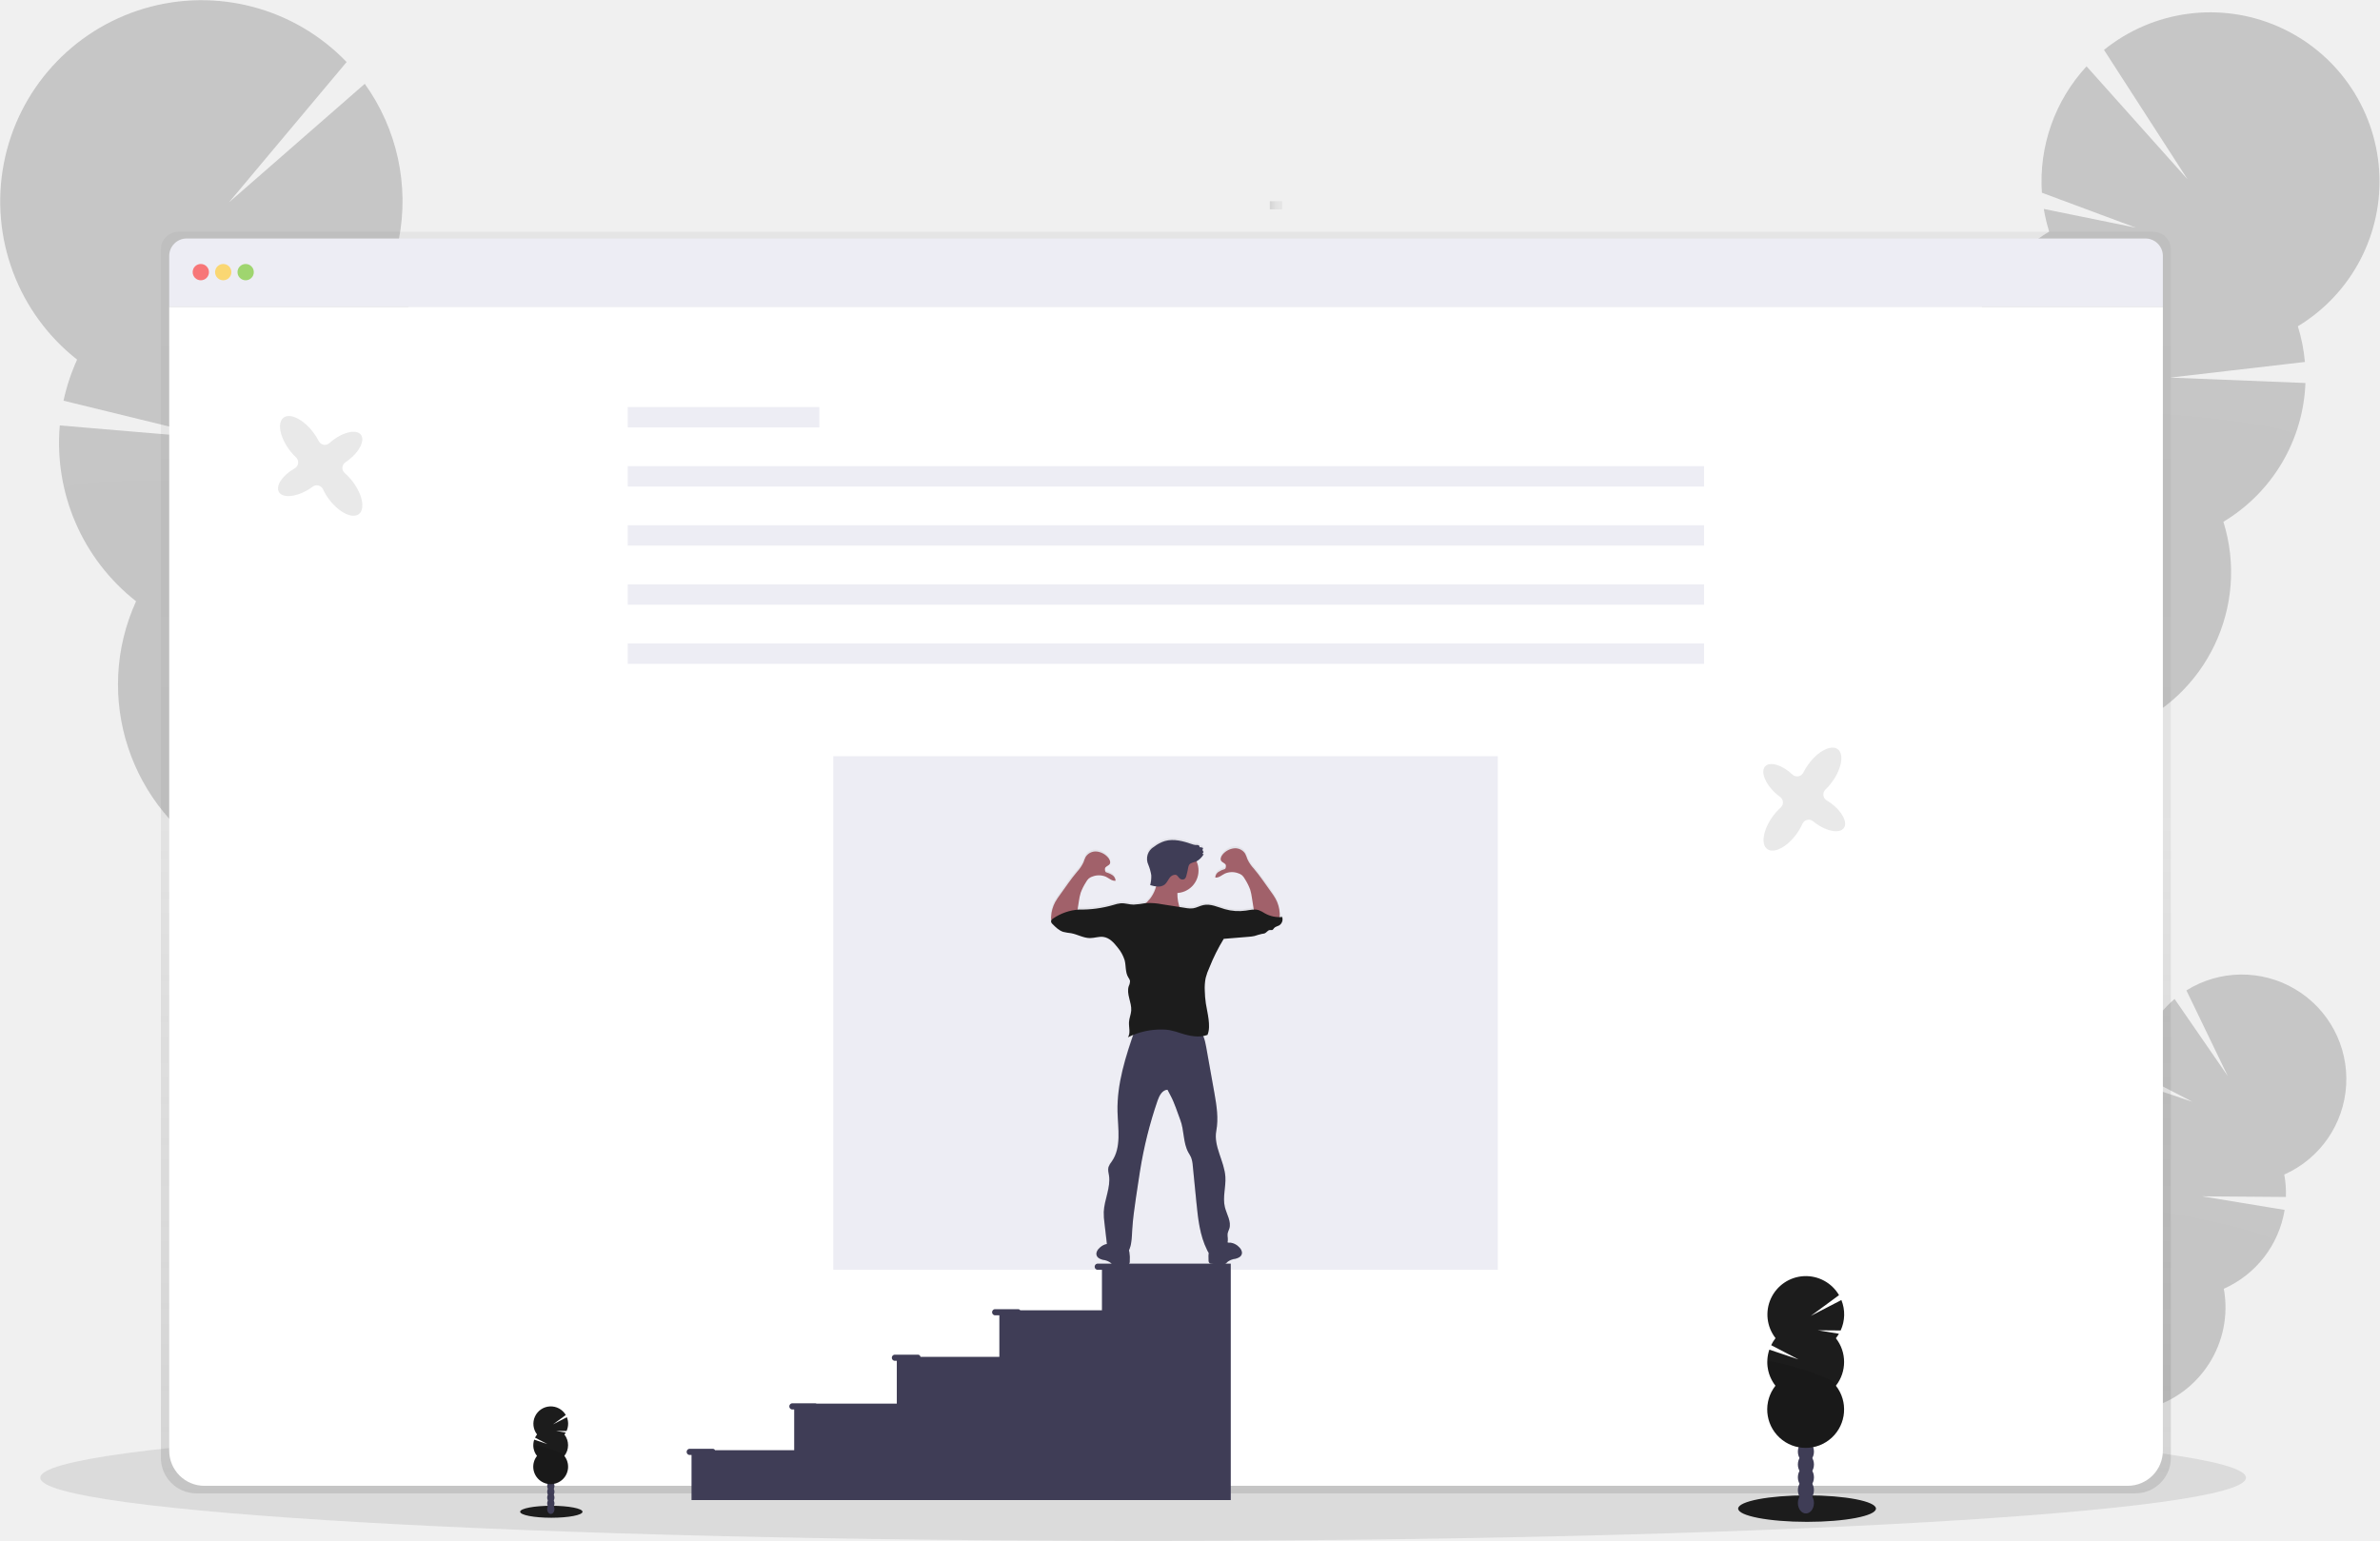
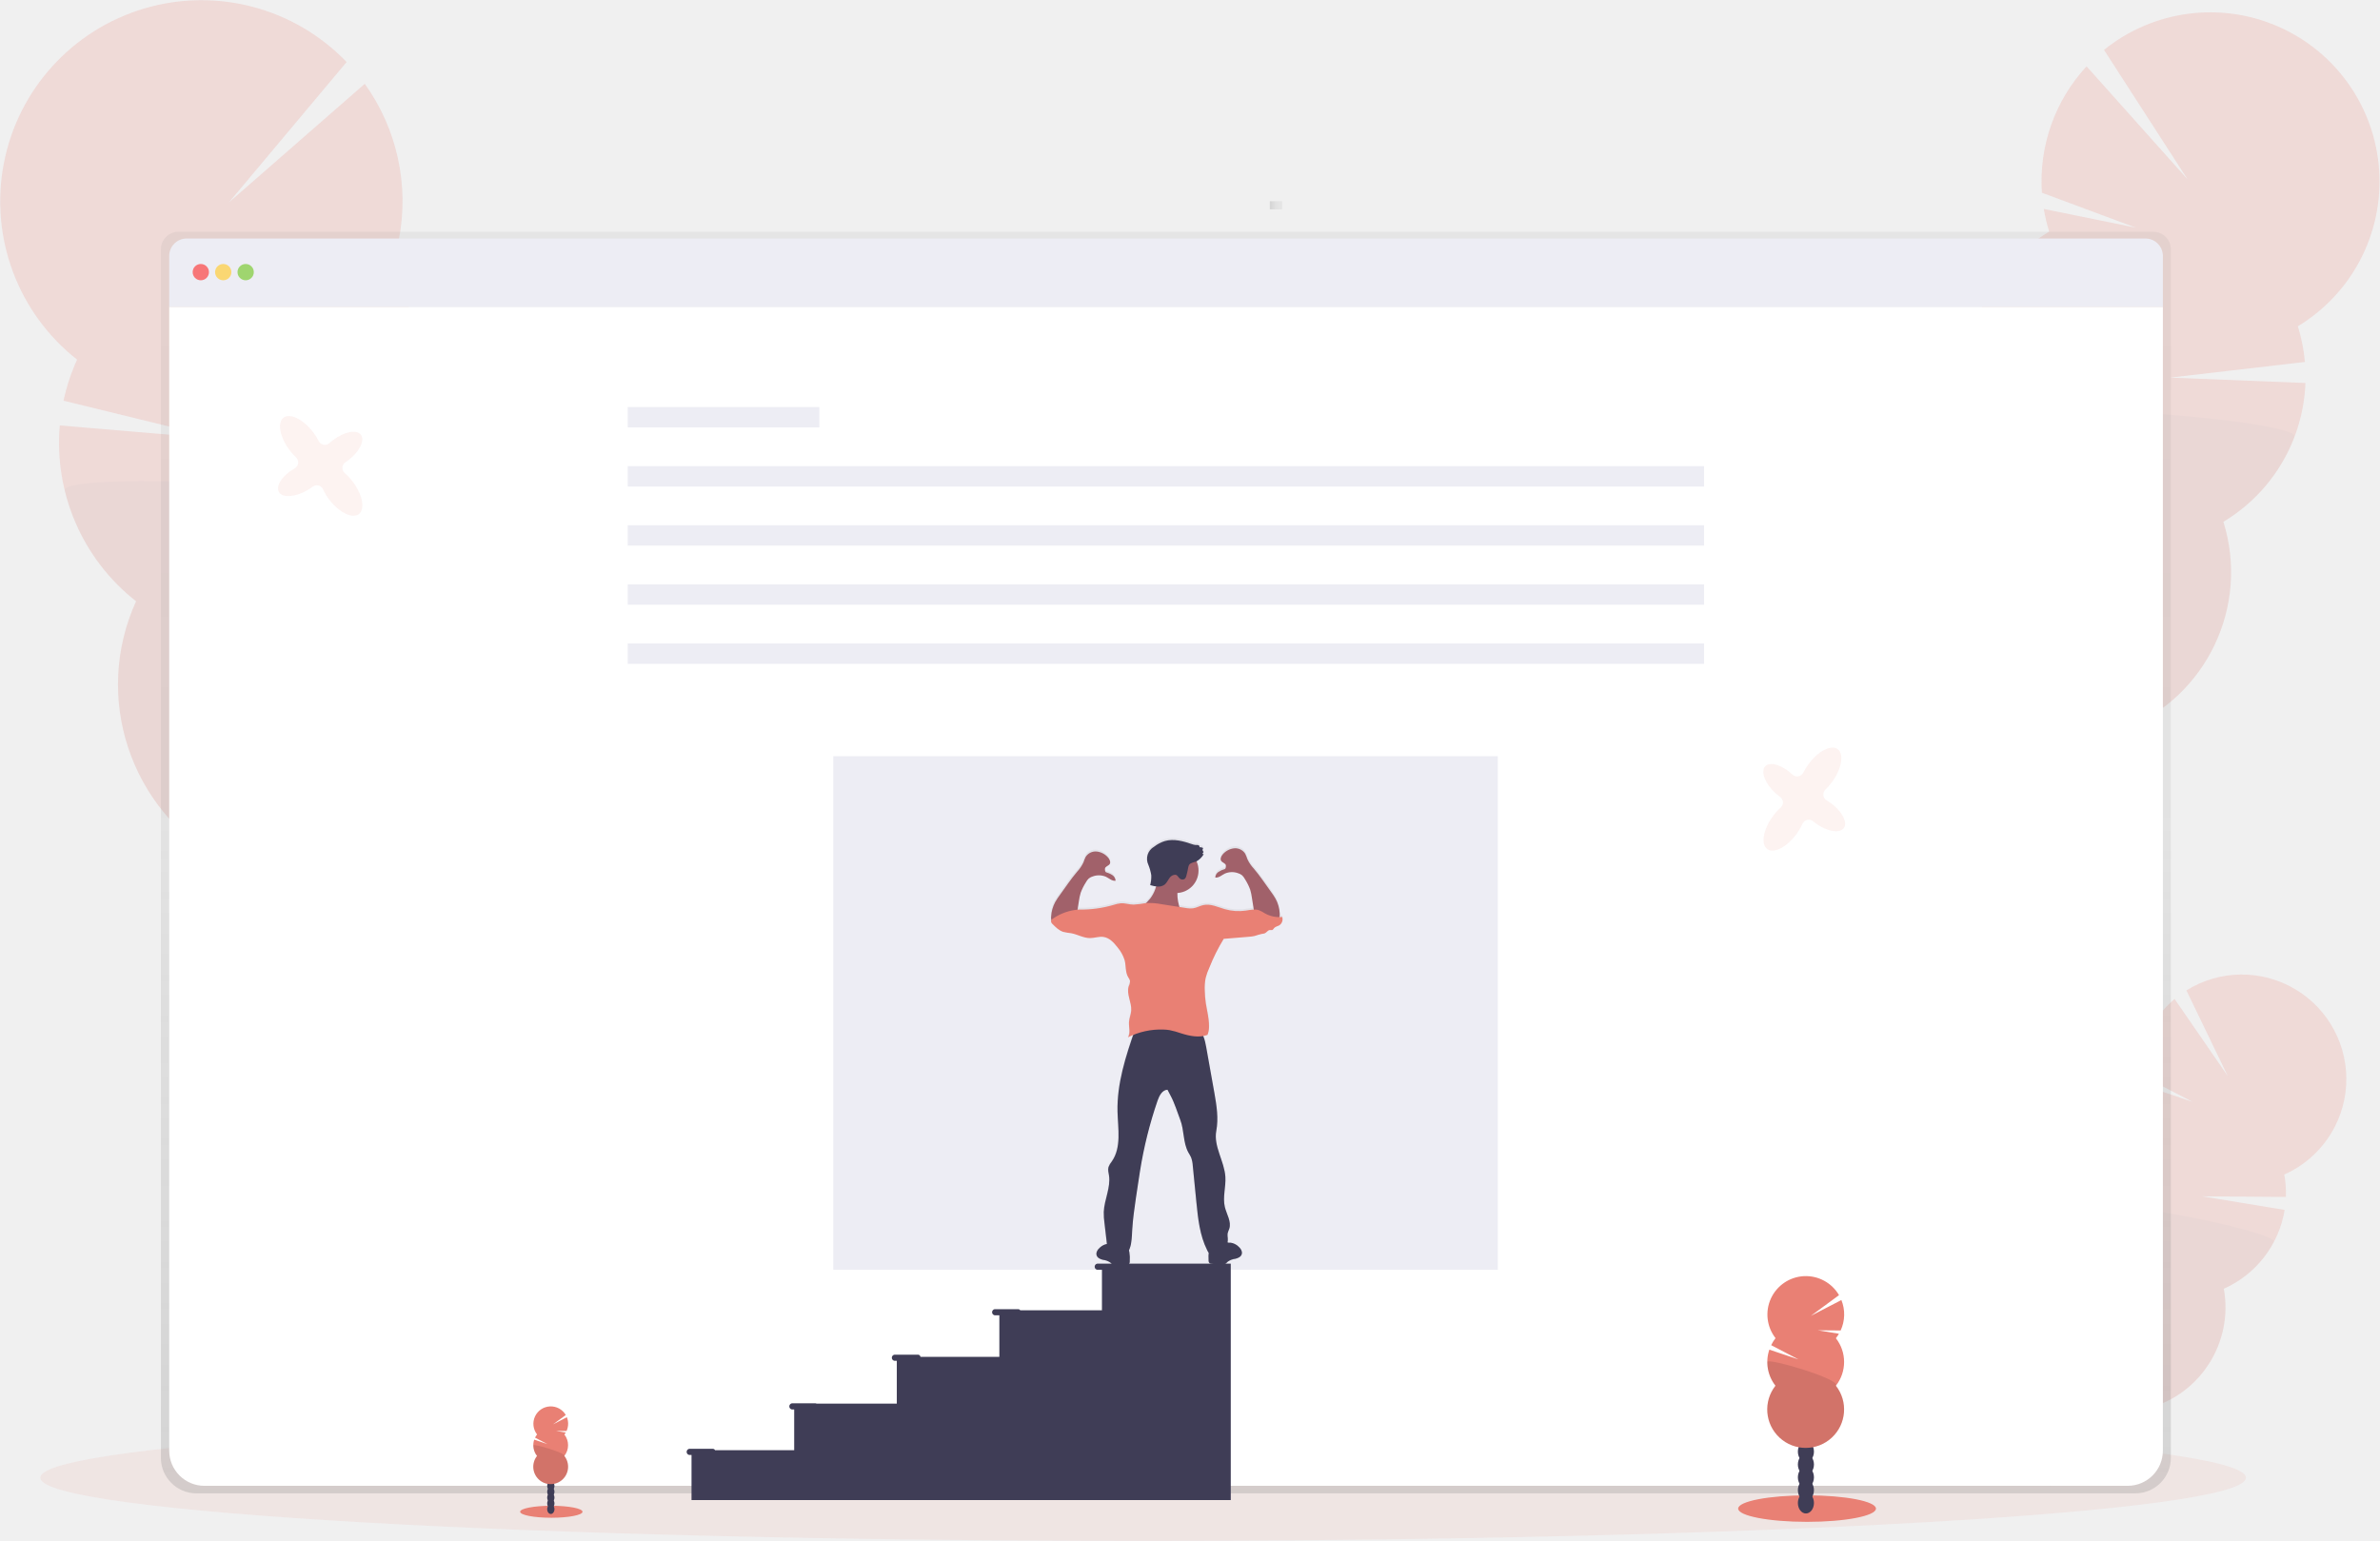
<svg xmlns="http://www.w3.org/2000/svg" xmlns:xlink="http://www.w3.org/1999/xlink" id="bf987f75-b15a-4b7f-a137-75b4492c4a21" data-name="Layer 1" width="1167.52" height="756.03" viewBox="0 0 1167.52 756.03">
  <defs>
    <linearGradient id="b752362c-f89d-48d5-9dd1-266417fc8d3c" x1="588.17" y1="804.7" x2="588.17" y2="185.7" gradientUnits="userSpaceOnUse">
      <stop offset="0" stop-color="gray" stop-opacity="0.25" />
      <stop offset="0.54" stop-color="gray" stop-opacity="0.12" />
      <stop offset="1" stop-color="gray" stop-opacity="0.1" />
    </linearGradient>
    <linearGradient id="a11e32f9-0bc0-4cef-b66b-30dd4b707f0c" x1="567.7" y1="1179.83" x2="567.7" y2="1173.83" gradientTransform="translate(74.47 -1004.13)" xlink:href="#b752362c-f89d-48d5-9dd1-266417fc8d3c" />
    <linearGradient id="ada07a9a-e50a-4215-9506-0eaaef22308f" x1="588.52" y1="693.03" x2="588.52" y2="483.16" xlink:href="#b752362c-f89d-48d5-9dd1-266417fc8d3c" />
  </defs>
-   <ellipse cx="560.76" cy="725.03" rx="541" ry="31" fill="#1c1c1c" opacity="0.1" />
+   <ellipse cx="560.76" cy="725.03" rx="541" ry="31" fill="#e98074" opacity="0.1" />
  <g opacity="0.2">
    <path d="M1023.5,798.41a17.73,17.73,0,0,1-1.73,2.67q-8.64-6.09-17.57-11.93c.12-.25.25-.51.39-.76a16.84,16.84,0,0,1,6-6.52c3.29-2,7-2.48,10-.86s4.76,4.94,4.94,8.78A16.84,16.84,0,0,1,1023.5,798.41Z" transform="translate(-16.24 -71.99)" fill="#3f3d56" />
    <ellipse cx="1022.06" cy="778.26" rx="14.01" ry="10.7" transform="translate(-160.29 1245.24) rotate(-62.09)" fill="#3f3d56" />
    <ellipse cx="1030.07" cy="763.12" rx="14.01" ry="10.7" transform="translate(-142.65 1244.27) rotate(-62.09)" fill="#3f3d56" />
    <ellipse cx="1038.09" cy="747.99" rx="14.01" ry="10.7" transform="translate(-125.01 1243.3) rotate(-62.09)" fill="#3f3d56" />
    <ellipse cx="1046.11" cy="732.85" rx="14.01" ry="10.7" transform="translate(-107.37 1242.33) rotate(-62.09)" fill="#3f3d56" />
-     <path d="M1065.55,610.51a51.89,51.89,0,0,1-.78-7l27,9.08-27-14A51.4,51.4,0,0,1,1083,562.14L1109.11,600l-20.31-42.07a51.28,51.28,0,1,1,48,90.35,51.19,51.19,0,0,1,.8,11l-41.15-.32,40.52,6.67a51.33,51.33,0,0,1-29.84,38.68,51.28,51.28,0,1,1-71.23-37.72,51.29,51.29,0,0,1,29.67-56Z" transform="translate(-16.24 -71.99)" fill="#1c1c1c" />
+     <path d="M1065.55,610.51a51.89,51.89,0,0,1-.78-7l27,9.08-27-14A51.4,51.4,0,0,1,1083,562.14L1109.11,600l-20.31-42.07a51.28,51.28,0,1,1,48,90.35,51.19,51.19,0,0,1,.8,11l-41.15-.32,40.52,6.67a51.33,51.33,0,0,1-29.84,38.68,51.28,51.28,0,1,1-71.23-37.72,51.29,51.29,0,0,1,29.67-56Z" transform="translate(-16.24 -71.99)" fill="#e98074" />
    <path d="M1131.64,681.39a51,51,0,0,1-24.53,22.88,51.28,51.28,0,1,1-71.23-37.72C1033.89,655.62,1134.34,676.31,1131.64,681.39Z" transform="translate(-16.24 -71.99)" opacity="0.1" />
  </g>
  <g opacity="0.2">
    <path d="M991.37,495.94a31.64,31.64,0,0,1-2.25,4.64q-15.11-8.06-30.61-15.66c.14-.43.3-.88.47-1.31a27.2,27.2,0,0,1,8.3-11.66c4.87-3.9,10.74-5.37,16-3.38s8.62,7,9.67,13.11A27.21,27.21,0,0,1,991.37,495.94Z" transform="translate(-16.24 -71.99)" fill="#3f3d56" />
    <ellipse cx="985.03" cy="463.85" rx="22.69" ry="17.33" transform="translate(184.88 1147.47) rotate(-69.16)" fill="#3f3d56" />
    <ellipse cx="994.89" cy="437.94" rx="22.69" ry="17.33" transform="translate(215.46 1139.99) rotate(-69.16)" fill="#3f3d56" />
    <ellipse cx="1004.76" cy="412.02" rx="22.69" ry="17.33" transform="translate(246.03 1132.51) rotate(-69.16)" fill="#3f3d56" />
    <ellipse cx="1014.62" cy="386.11" rx="22.69" ry="17.33" transform="translate(276.61 1125.04) rotate(-69.16)" fill="#3f3d56" />
-     <path d="M1021.49,185.69a83.36,83.36,0,0,1-2.65-11.18l45.22,9.21-46.16-17.18a83.11,83.11,0,0,1,21.91-62L1089.37,160l-41-63.53a83,83,0,1,1,95.09,135.6,83.42,83.42,0,0,1,3.46,17.51l-66.17,7.68,66.43,2.65A83.07,83.07,0,0,1,1106.93,328a83,83,0,1,1-122-46.42,83,83,0,0,1,36.52-95.93Z" transform="translate(-16.24 -71.99)" fill="#1c1c1c" />
+     <path d="M1021.49,185.69a83.36,83.36,0,0,1-2.65-11.18l45.22,9.21-46.16-17.18a83.11,83.11,0,0,1,21.91-62L1089.37,160l-41-63.53a83,83,0,1,1,95.09,135.6,83.42,83.42,0,0,1,3.46,17.51l-66.17,7.68,66.43,2.65A83.07,83.07,0,0,1,1106.93,328a83,83,0,1,1-122-46.42,83,83,0,0,1,36.52-95.93Z" transform="translate(-16.24 -71.99)" fill="#e98074" />
    <path d="M1141.79,286.39A82.59,82.59,0,0,1,1106.93,328a83,83,0,1,1-122-46.42C979.6,264.46,1145.11,277.69,1141.79,286.39Z" transform="translate(-16.24 -71.99)" opacity="0.1" />
  </g>
  <g opacity="0.2">
    <path d="M194.62,582.15a37.29,37.29,0,0,0,2,5.8q19-7.28,38.43-14c-.11-.53-.22-1.08-.36-1.62a32.41,32.41,0,0,0-8.07-15c-5.18-5.32-11.89-7.92-18.34-6.34s-11.2,7-13.35,14A32.49,32.49,0,0,0,194.62,582.15Z" transform="translate(-16.24 -71.99)" fill="#3f3d56" />
    <ellipse cx="206.83" cy="545.22" rx="20.61" ry="26.98" transform="translate(-139.61 -7.4) rotate(-13.72)" fill="#3f3d56" />
    <ellipse cx="199.01" cy="513.19" rx="20.61" ry="26.98" transform="translate(-132.24 -10.16) rotate(-13.72)" fill="#3f3d56" />
    <ellipse cx="191.2" cy="481.16" rx="20.61" ry="26.98" transform="translate(-124.87 -12.93) rotate(-13.72)" fill="#3f3d56" />
    <ellipse cx="183.38" cy="449.12" rx="20.61" ry="26.98" transform="translate(-117.5 -15.7) rotate(-13.72)" fill="#3f3d56" />
-     <path d="M204.82,211.62a97.86,97.86,0,0,0,4.78-12.8L154.89,203l57-13.46a98.81,98.81,0,0,0-16.71-76.43L128.5,171.35l57.77-68.92a98.72,98.72,0,1,0-132.2,146,99.32,99.32,0,0,0-6.67,20.16l76.95,18.81-78.78-6.67A98.81,98.81,0,0,0,83,367a98.71,98.71,0,1,0,150.76-36.8,98.71,98.71,0,0,0-29-118.58Z" transform="translate(-16.24 -71.99)" fill="#1c1c1c" />
+     <path d="M204.82,211.62a97.86,97.86,0,0,0,4.78-12.8L154.89,203l57-13.46a98.81,98.81,0,0,0-16.71-76.43L128.5,171.35l57.77-68.92a98.72,98.72,0,1,0-132.2,146,99.32,99.32,0,0,0-6.67,20.16l76.95,18.81-78.78-6.67A98.81,98.81,0,0,0,83,367a98.71,98.71,0,1,0,150.76-36.8,98.71,98.71,0,0,0-29-118.58Z" transform="translate(-16.24 -71.99)" fill="#e98074" />
    <path d="M48,312.71A98.29,98.29,0,0,0,83,367a98.71,98.71,0,1,0,150.76-36.8C242.64,310.75,45.39,302,48,312.71Z" transform="translate(-16.24 -71.99)" opacity="0.1" />
  </g>
  <path d="M1072.54,185.7H103.8a8.64,8.64,0,0,0-8.63,8.66V787.24a17.43,17.43,0,0,0,17.4,17.46h951.2a17.43,17.43,0,0,0,17.4-17.46V194.36A8.65,8.65,0,0,0,1072.54,185.7Z" transform="translate(-16.24 -71.99)" fill="url(#b752362c-f89d-48d5-9dd1-266417fc8d3c)" />
  <path d="M1077.25,222.51V783.75A17.26,17.26,0,0,1,1060,801H116.51a17.26,17.26,0,0,1-17.26-17.26V222.51Z" transform="translate(-16.24 -71.99)" fill="#fff" />
  <path d="M1077.25,197.57v24.94h-978V197.57a8.56,8.56,0,0,1,8.56-8.56h960.88A8.56,8.56,0,0,1,1077.25,197.57Z" transform="translate(-16.24 -71.99)" fill="#ededf4" />
  <circle cx="98.51" cy="133.52" r="4" fill="#fa5959" opacity="0.8" />
  <circle cx="109.51" cy="133.52" r="4" fill="#fed253" opacity="0.8" />
  <circle cx="120.51" cy="133.52" r="4" fill="#8ccf4d" opacity="0.8" />
  <rect x="640.17" y="169.7" width="4" height="6" transform="translate(798.63 -541.45) rotate(90)" fill="url(#a11e32f9-0bc0-4cef-b66b-30dd4b707f0c)" />
  <rect x="307.93" y="199.71" width="94" height="10" fill="#ededf4" />
  <rect x="307.93" y="228.71" width="528" height="10" fill="#ededf4" />
  <rect x="307.93" y="257.71" width="528" height="10" fill="#ededf4" />
  <rect x="307.93" y="286.71" width="528" height="10" fill="#ededf4" />
  <rect x="307.93" y="315.71" width="528" height="10" fill="#ededf4" />
  <rect x="408.76" y="371.03" width="326" height="252" fill="#ededf4" />
  <path d="M645.2,521.09c-.42,0-.84.06-1.27.07a5.58,5.58,0,0,0,.14-1.78,17,17,0,0,0-2-7.21,31.3,31.3,0,0,0-2.48-3.76c-2.72-3.76-5.24-7.6-8.23-11.15a17.93,17.93,0,0,1-3.17-4.67,22.83,22.83,0,0,0-1.08-2.71,5.83,5.83,0,0,0-5.45-2.65,8.65,8.65,0,0,0-5.52,2.92c-.84.9-1.53,2.29-.83,3.31s2.22,1.15,2.31,2.27c0,.6,0,1.58-.61,1.77a10.87,10.87,0,0,0-3.06,1.34,3.61,3.61,0,0,0-1.61,2.8c1.73.26,3.18-1.19,4.75-2a8.77,8.77,0,0,1,6.28-.23,5.88,5.88,0,0,1,2.16,1.09,7.61,7.61,0,0,1,1.4,1.88,20.07,20.07,0,0,1,3.46,9.38l.88,5.62a36.49,36.49,0,0,0-3.88.52,24.37,24.37,0,0,1-10.33-.7c-3.5-1-7-2.82-10.61-2-1.69.37-3.23,1.31-4.94,1.58a13.53,13.53,0,0,1-4-.21l-2.75-.44c-.09-.23-.16-.47-.23-.71a20.74,20.74,0,0,1-.78-6.17,11,11,0,0,0,9.4-15.59,9.33,9.33,0,0,0,3.55-3.53L606,490l.66-1a1.18,1.18,0,0,1-.19-1.87,3.77,3.77,0,0,0-1.89-.42c.21-.39-.13-.87-.54-1a4.7,4.7,0,0,0-1.3-.08,6.37,6.37,0,0,1-1.86-.43c-4.27-1.47-8.9-2.76-13.25-1.53a16.57,16.57,0,0,0-5.29,2.78,6.91,6.91,0,0,0-2.82,9.07,23.48,23.48,0,0,1,1.41,5.09,16.16,16.16,0,0,1-.55,4.83,19.69,19.69,0,0,0,2.91.65,16.5,16.5,0,0,1-2.89,5.92,23.52,23.52,0,0,1-2,2.21h-.12a48.59,48.59,0,0,1-6,.74c-2.12,0-4.2-.8-6.31-.65a17.11,17.11,0,0,0-3.67.83,56.23,56.23,0,0,1-16.91,2.26l-.69.07.64-4.08a20.07,20.07,0,0,1,3.46-9.38,7.61,7.61,0,0,1,1.4-1.88,5.92,5.92,0,0,1,2.17-1.09,8.74,8.74,0,0,1,6.27.23c1.57.77,3,2.22,4.76,2a3.64,3.64,0,0,0-1.62-2.8,10.87,10.87,0,0,0-3.06-1.34c-.58-.19-.66-1.17-.61-1.77.09-1.12,1.68-1.36,2.31-2.28s0-2.4-.83-3.31a8.66,8.66,0,0,0-5.52-2.91,5.81,5.81,0,0,0-5.44,2.65,21.29,21.29,0,0,0-1.09,2.71,17.93,17.93,0,0,1-3.17,4.67c-3,3.55-5.51,7.39-8.23,11.15a33.31,33.31,0,0,0-2.48,3.75,17.24,17.24,0,0,0-2,7.22,5.64,5.64,0,0,0,.14,1.79,1.15,1.15,0,0,0-.11.45,2.08,2.08,0,0,0,.78,1.4c1.53,1.54,3.14,3.13,5.2,3.79a31.94,31.94,0,0,0,3.89.67c3.16.57,6.07,2.4,9.28,2.39,2.21,0,4.39-.88,6.57-.57,3,.41,5.16,2.85,7,5.22a18,18,0,0,1,3.45,6.31c.71,2.79.27,5.93,1.76,8.39a5.71,5.71,0,0,1,.86,1.66,5.56,5.56,0,0,1-.61,2.72c-1.26,3.87,1.5,8,1.21,12-.14,1.95-1,3.79-1.09,5.74-.15,2.51.87,5.32-.53,7.41.85-.44,1.71-.83,2.59-1.18-4.2,12.31-8,25-7.71,37.94.22,8.39,2,17.63-2.82,24.52a9.68,9.68,0,0,0-1.61,2.75c-.38,1.35,0,2.78.25,4.16.89,6-2.35,11.91-2.57,18a36.29,36.29,0,0,0,.36,5.61l1.18,10.14a7.36,7.36,0,0,0-3.22,1.6c-1.24,1-2.33,2.64-1.75,4.14.47,1.21,1.85,1.79,3.12,2.09a7.82,7.82,0,0,1,3.62,1.37,13.88,13.88,0,0,0,1.09,1.08,4,4,0,0,0,2.42.45c1.53-.06,3-.19,4.56-.4a1.81,1.81,0,0,0,.91-.29,2,2,0,0,0,.51-1.5,19.87,19.87,0,0,0-.19-4.56c-.06-.29-.14-.57-.22-.86a17.75,17.75,0,0,0,1.11-4c.31-2,.36-4.09.49-6.14.3-5.22,1-10.4,1.8-15.58l1-6.66c.31-2.19.63-4.38,1-6.57A206.62,206.62,0,0,1,584,611.59c.85-2.43,2.3-5.28,4.87-5.35l1.53,3c2,3.76,3.22,7.93,4.74,11.88,2,5.19,1.32,11.25,4,16.13.44.81,1,1.58,1.33,2.43a14,14,0,0,1,.82,4.07l1.77,18c.8,8.09,1.66,16.4,5.29,23.67a9.12,9.12,0,0,0,.8,1.34,23.25,23.25,0,0,0-.05,3.64,1.43,1.43,0,0,0,1.42,1.79c1.51.2,3,.33,4.55.39a4,4,0,0,0,2.42-.45,11.2,11.2,0,0,0,1.1-1.08,7.78,7.78,0,0,1,3.61-1.37c1.27-.29,2.65-.87,3.12-2.09.59-1.5-.51-3.13-1.75-4.14a7,7,0,0,0-3.56-1.65,5.92,5.92,0,0,1-1.62-.13,8,8,0,0,0,.12-2,10,10,0,0,1-.1-2.38,14.13,14.13,0,0,1,.82-2.34c1.15-3.54-1.3-7.14-2.16-10.76-1.15-4.82.56-9.87.25-14.82-.48-7.77-5.9-15.06-4.46-22.71,1.15-6.12.17-12.41-.92-18.54l-4-22.81a25.28,25.28,0,0,0-1.45-5.41,12.75,12.75,0,0,0,2.18-.58c1-2.44.83-5.13.53-7.75s-1-5.18-1.35-7.78a51.29,51.29,0,0,1-.52-6.31,25.43,25.43,0,0,1,.44-6.22,29.92,29.92,0,0,1,1.87-5.23,92.87,92.87,0,0,1,7-14c4.11-.32,8.09-.67,12.19-1a16.93,16.93,0,0,0,2.92-.39,36.93,36.93,0,0,1,3.73-1.07,5,5,0,0,0,1.38-.27c.9-.41,1.45-1.56,2.44-1.6a4.24,4.24,0,0,0,1.12,0c.44-.14.66-.62,1-1,.62-.69,1.63-.83,2.44-1.28A3.54,3.54,0,0,0,645.2,521.09Z" transform="translate(-16.24 -71.99)" fill="url(#ada07a9a-e50a-4215-9506-0eaaef22308f)" />
  <circle cx="576.94" cy="427.16" r="11" fill="#a1616a" />
  <path d="M580.48,512.84a27.41,27.41,0,0,1-3.75,3.79,29.79,29.79,0,0,0,21.5,3.54c-.27-.75-1.25-.86-1.94-1.24a4.19,4.19,0,0,1-1.7-2.68,20.94,20.94,0,0,1-.64-8.11,5,5,0,0,0,0-2,4.29,4.29,0,0,0-2.07-2.28,20.41,20.41,0,0,0-5-2.25c-1.82-.54-2.86-.79-2.93,1.33A16.85,16.85,0,0,1,580.48,512.84Z" transform="translate(-16.24 -71.99)" fill="#a1616a" />
  <path d="M631.52,519.76l-1.12-7.1a26.39,26.39,0,0,0-.89-4.22,27.21,27.21,0,0,0-2.56-5.12,7.56,7.56,0,0,0-1.4-1.87,5.88,5.88,0,0,0-2.16-1.09,8.71,8.71,0,0,0-6.26.24c-1.57.76-3,2.2-4.75,1.95a3.58,3.58,0,0,1,1.62-2.79,10.57,10.57,0,0,1,3-1.34c.57-.18.66-1.16.61-1.76-.09-1.11-1.68-1.35-2.31-2.26s0-2.39.82-3.3a8.61,8.61,0,0,1,5.51-2.89,5.78,5.78,0,0,1,5.44,2.63,21.16,21.16,0,0,1,1.09,2.7,18,18,0,0,0,3.16,4.65c3,3.53,5.51,7.35,8.22,11.09a34.61,34.61,0,0,1,2.48,3.74,16.91,16.91,0,0,1,2,7.18,4.47,4.47,0,0,1-.33,2.27,3.52,3.52,0,0,1-3,1.72,10.63,10.63,0,0,1-3.59-.72L632.74,522a2.84,2.84,0,0,1-1.4-.77A1.1,1.1,0,0,1,631.52,519.76Z" transform="translate(-16.24 -71.99)" fill="#a1616a" />
  <path d="M544.37,521.33l1.11-7.1a27.55,27.55,0,0,1,.9-4.22,26.62,26.62,0,0,1,2.56-5.12,7.07,7.07,0,0,1,1.39-1.86,5.66,5.66,0,0,1,2.16-1.09,8.74,8.74,0,0,1,6.27.23c1.57.76,3,2.2,4.75,1.95a3.6,3.6,0,0,0-1.62-2.79,10.69,10.69,0,0,0-3-1.34c-.57-.18-.66-1.16-.61-1.76.09-1.11,1.67-1.35,2.31-2.26s0-2.39-.83-3.29a8.6,8.6,0,0,0-5.51-2.9,5.79,5.79,0,0,0-5.44,2.63,21.11,21.11,0,0,0-1.08,2.7,18.21,18.21,0,0,1-3.16,4.65c-3,3.53-5.51,7.35-8.23,11.09a34,34,0,0,0-2.47,3.74,17.07,17.07,0,0,0-2,7.18,4.53,4.53,0,0,0,.34,2.28,3.53,3.53,0,0,0,3.05,1.71,10.34,10.34,0,0,0,3.58-.72l4.37-1.43a2.77,2.77,0,0,0,1.39-.77A1.1,1.1,0,0,0,544.37,521.33Z" transform="translate(-16.24 -71.99)" fill="#a1616a" />
  <path d="M623.57,683.41c1.24,1,2.33,2.63,1.75,4.12-.48,1.21-1.85,1.78-3.12,2.08a7.88,7.88,0,0,0-3.61,1.36A11,11,0,0,1,617.5,692a3.93,3.93,0,0,1-2.42.45c-1.52-.06-3-.19-4.55-.39a1.81,1.81,0,0,1-.91-.29,1.93,1.93,0,0,1-.5-1.49,19.13,19.13,0,0,1,.18-4.54,6.5,6.5,0,0,1,2.19-3.87c1.16-.9,4.68-3.57,6-1.86.35.46.21,1.09.7,1.47s1.26.17,1.82.24A7,7,0,0,1,623.57,683.41Z" transform="translate(-16.24 -71.99)" fill="#3f3d56" />
  <path d="M556,683.93c-1.24,1-2.33,2.63-1.75,4.12.47,1.21,1.84,1.79,3.11,2.08a7.84,7.84,0,0,1,3.61,1.36,11.2,11.2,0,0,0,1.1,1.08,4,4,0,0,0,2.41.45c1.52-.06,3-.19,4.55-.4a1.78,1.78,0,0,0,.91-.29,1.93,1.93,0,0,0,.51-1.49,19.59,19.59,0,0,0-.19-4.53,6.45,6.45,0,0,0-2.19-3.88c-1.15-.9-4.67-3.57-6-1.86-.35.46-.21,1.1-.71,1.47s-1.25.17-1.82.24A7.06,7.06,0,0,0,556,683.93Z" transform="translate(-16.24 -71.99)" fill="#3f3d56" />
  <path d="M573,577.23c-4.51,13-8.89,26.45-8.55,40.24.22,8.35,2,17.55-2.81,24.4a9.54,9.54,0,0,0-1.61,2.74c-.38,1.34,0,2.76.24,4.14.9,6-2.33,11.86-2.56,17.92a36,36,0,0,0,.36,5.58l1.25,10.68c.42,3.66,5.14,5.16,8.78,5.67a13.61,13.61,0,0,0,3.09-7.19c.31-2,.36-4.07.48-6.1.31-5.2,1.06-10.36,1.8-15.51l1-6.63c.32-2.18.63-4.36,1-6.54A205.66,205.66,0,0,1,584.1,612c.85-2.43,2.3-5.26,4.86-5.33l1.53,2.94c2,3.73,3.21,7.89,4.73,11.82,2,5.17,1.31,11.19,4,16.06.44.8,1,1.57,1.32,2.41a13.9,13.9,0,0,1,.82,4l1.77,17.88c.8,8.05,1.65,16.32,5.28,23.55a5.47,5.47,0,0,0,1.67,2.2c1.48,1,3.55.49,5-.55a8.53,8.53,0,0,0,3.46-7.38,11.07,11.07,0,0,1-.1-2.37,15.76,15.76,0,0,1,.82-2.33c1.16-3.52-1.29-7.1-2.16-10.7-1.15-4.8.56-9.82.26-14.75-.48-7.74-5.89-15-4.46-22.61,1.15-6.09.17-12.35-.91-18.45l-4.05-22.7c-.64-3.58-1.6-7.62-4.79-9.37a11.9,11.9,0,0,0-5.83-1C589.05,575.32,581.15,576.47,573,577.23Z" transform="translate(-16.24 -71.99)" fill="#3f3d56" />
-   <path d="M645.2,521.9a14.3,14.3,0,0,1-8.4-1.74,16.86,16.86,0,0,0-3.09-1.62c-2-.65-4.2-.08-6.3.23a24.6,24.6,0,0,1-10.31-.7c-3.5-1-7-2.81-10.6-2-1.69.37-3.22,1.3-4.93,1.57a13.12,13.12,0,0,1-4-.21l-11.4-1.78a31.18,31.18,0,0,0-7.82-.56,50.62,50.62,0,0,1-6,.75c-2.11,0-4.19-.8-6.3-.66a17.16,17.16,0,0,0-3.66.83,56.33,56.33,0,0,1-16.87,2.25,25.33,25.33,0,0,0-12.69,4.4,2,2,0,0,0-1,1.39,2.05,2.05,0,0,0,.79,1.38c1.52,1.54,3.13,3.12,5.19,3.78a31.43,31.43,0,0,0,3.88.66c3.15.58,6.06,2.39,9.26,2.39,2.21,0,4.38-.88,6.56-.57,3,.41,5.15,2.83,7,5.19a18.17,18.17,0,0,1,3.45,6.28c.7,2.78.26,5.9,1.75,8.35a5.78,5.78,0,0,1,.86,1.65,5.5,5.5,0,0,1-.61,2.71c-1.26,3.85,1.5,7.92,1.21,12-.14,1.93-1,3.77-1.09,5.7-.14,2.51.87,5.3-.53,7.38A35.85,35.85,0,0,1,587,577.14a21.88,21.88,0,0,1,3,.28,42,42,0,0,1,5.68,1.58c4.18,1.33,8.78,2.28,12.9.76,1-2.43.83-5.11.52-7.71s-.95-5.16-1.34-7.75a50.81,50.81,0,0,1-.52-6.28,25.19,25.19,0,0,1,.44-6.19,29.34,29.34,0,0,1,1.87-5.2,91.61,91.61,0,0,1,7-14c4.1-.33,8.07-.68,12.17-1a18.85,18.85,0,0,0,2.91-.39,37.45,37.45,0,0,1,3.72-1.06,4.91,4.91,0,0,0,1.38-.28c.9-.41,1.46-1.55,2.44-1.58a4.69,4.69,0,0,0,1.12,0c.44-.13.65-.62,1-1,.62-.69,1.63-.83,2.44-1.27A3.52,3.52,0,0,0,645.2,521.9Z" transform="translate(-16.24 -71.99)" fill="#1c1c1c" />
+   <path d="M645.2,521.9a14.3,14.3,0,0,1-8.4-1.74,16.86,16.86,0,0,0-3.09-1.62c-2-.65-4.2-.08-6.3.23a24.6,24.6,0,0,1-10.31-.7c-3.5-1-7-2.81-10.6-2-1.69.37-3.22,1.3-4.93,1.57a13.12,13.12,0,0,1-4-.21l-11.4-1.78a31.18,31.18,0,0,0-7.82-.56,50.62,50.62,0,0,1-6,.75c-2.11,0-4.19-.8-6.3-.66a17.16,17.16,0,0,0-3.66.83,56.33,56.33,0,0,1-16.87,2.25,25.33,25.33,0,0,0-12.69,4.4,2,2,0,0,0-1,1.39,2.05,2.05,0,0,0,.79,1.38c1.52,1.54,3.13,3.12,5.19,3.78a31.43,31.43,0,0,0,3.88.66c3.15.58,6.06,2.39,9.26,2.39,2.21,0,4.38-.88,6.56-.57,3,.41,5.15,2.83,7,5.19a18.17,18.17,0,0,1,3.45,6.28c.7,2.78.26,5.9,1.75,8.35a5.78,5.78,0,0,1,.86,1.65,5.5,5.5,0,0,1-.61,2.71c-1.26,3.85,1.5,7.92,1.21,12-.14,1.93-1,3.77-1.09,5.7-.14,2.51.87,5.3-.53,7.38A35.85,35.85,0,0,1,587,577.14a21.88,21.88,0,0,1,3,.28,42,42,0,0,1,5.68,1.58c4.18,1.33,8.78,2.28,12.9.76,1-2.43.83-5.11.52-7.71s-.95-5.16-1.34-7.75a50.81,50.81,0,0,1-.52-6.28,25.19,25.19,0,0,1,.44-6.19,29.34,29.34,0,0,1,1.87-5.2,91.61,91.61,0,0,1,7-14c4.1-.33,8.07-.68,12.17-1a18.85,18.85,0,0,0,2.91-.39,37.45,37.45,0,0,1,3.72-1.06,4.91,4.91,0,0,0,1.38-.28c.9-.41,1.46-1.55,2.44-1.58a4.69,4.69,0,0,0,1.12,0c.44-.13.65-.62,1-1,.62-.69,1.63-.83,2.44-1.27A3.52,3.52,0,0,0,645.2,521.9Z" transform="translate(-16.24 -71.99)" fill="#e98074" />
  <path d="M595.09,503.12a2,2,0,0,0,2.27.14,2.82,2.82,0,0,0,.84-1.54,35.41,35.41,0,0,0,.87-3.8,4.17,4.17,0,0,1,.5-1.59c.73-1.12,2.31-1.18,3.54-1.69a9.2,9.2,0,0,0,3.63-3.56l-.69-.14.65-1a1.16,1.16,0,0,1-.18-1.85,3.69,3.69,0,0,0-1.9-.43c.21-.38-.13-.86-.54-1a4.27,4.27,0,0,0-1.29-.07,6.38,6.38,0,0,1-1.86-.44c-4.26-1.46-8.88-2.75-13.22-1.52a16.44,16.44,0,0,0-5.29,2.77,6.87,6.87,0,0,0-2.81,9,23.28,23.28,0,0,1,1.4,5.05,16.08,16.08,0,0,1-.54,4.82,15.72,15.72,0,0,0,3.65.71,5.24,5.24,0,0,0,3.5-1c1-.86,1.56-2.19,2.38-3.27a3.39,3.39,0,0,1,2.89-1.52C594,501.36,594.2,502.49,595.09,503.12Z" transform="translate(-16.24 -71.99)" fill="#3f3d56" />
  <path d="M566.17,692H554.46a1.53,1.53,0,0,0,0,3h2.34v19.87H516.73a1.11,1.11,0,0,0-.89-.54h-11.7a1.53,1.53,0,0,0,0,3h2.34v20.41H467.79a1.24,1.24,0,0,0-1.1-1.08H455a1.52,1.52,0,0,0,0,3h1.17v21H416.84a1,1,0,0,0-.48-.13h-11.7a1.53,1.53,0,0,0,0,3h1.17v20H367a1.12,1.12,0,0,0-1-.68h-11.7a1.53,1.53,0,0,0,0,3h1.17V808H620V692Z" transform="translate(-16.24 -71.99)" fill="#3f3d56" />
-   <path d="M189.26,308.3a27.69,27.69,0,0,0-3.91-4.18,3.36,3.36,0,0,1,.37-5.35c.48-.31.95-.64,1.42-1,5.46-4.15,8.22-9.72,6.15-12.45s-8.18-1.57-13.64,2.58a21,21,0,0,0-1.81,1.51,3.35,3.35,0,0,1-5.24-1,28.28,28.28,0,0,0-2.69-4.28c-4.86-6.4-11.38-9.63-14.57-7.21s-1.85,9.58,3,16a27.58,27.58,0,0,0,3.15,3.5,3.38,3.38,0,0,1-.74,5.39l0,0c-6,3.43-9.39,8.6-7.69,11.57s7.92,2.6,13.87-.82a26.13,26.13,0,0,0,2.66-1.77,3.38,3.38,0,0,1,5.1,1.24,26.26,26.26,0,0,0,3,5c4.85,6.4,11.38,9.63,14.57,7.21S194.11,314.71,189.26,308.3Z" transform="translate(-16.24 -71.99)" fill="#1c1c1c" opacity="0.1" />
-   <path d="M897.58,481.11a27.22,27.22,0,0,0,2.87-4.95,3.34,3.34,0,0,1,5.21-1.2c.44.36.9.71,1.37,1.06,5.56,4,11.7,5,13.7,2.25s-.88-8.28-6.44-12.3q-1-.71-2-1.29a3.35,3.35,0,0,1-.55-5.31,27.17,27.17,0,0,0,3.3-3.82c4.71-6.51,5.89-13.69,2.65-16s-9.7,1-14.41,7.55a28.2,28.2,0,0,0-2.43,4,3.38,3.38,0,0,1-5.37.87l0,0c-5-4.69-11-6.47-13.31-4s-.17,8.33,4.84,13a24.14,24.14,0,0,0,2.47,2,3.38,3.38,0,0,1,.29,5.24,26.85,26.85,0,0,0-3.93,4.39c-4.71,6.51-5.89,13.69-2.64,16S892.87,487.63,897.58,481.11Z" transform="translate(-16.24 -71.99)" fill="#1c1c1c" opacity="0.1" />
-   <ellipse cx="886.46" cy="740.19" rx="33.8" ry="6.5" fill="#1c1c1c" />
+   <path d="M189.26,308.3a27.69,27.69,0,0,0-3.91-4.18,3.36,3.36,0,0,1,.37-5.35c.48-.31.95-.64,1.42-1,5.46-4.15,8.22-9.72,6.15-12.45s-8.18-1.57-13.64,2.58a21,21,0,0,0-1.81,1.51,3.35,3.35,0,0,1-5.24-1,28.28,28.28,0,0,0-2.69-4.28c-4.86-6.4-11.38-9.63-14.57-7.21s-1.85,9.58,3,16a27.58,27.58,0,0,0,3.15,3.5,3.38,3.38,0,0,1-.74,5.39l0,0c-6,3.43-9.39,8.6-7.69,11.57s7.92,2.6,13.87-.82a26.13,26.13,0,0,0,2.66-1.77,3.38,3.38,0,0,1,5.1,1.24,26.26,26.26,0,0,0,3,5c4.85,6.4,11.38,9.63,14.57,7.21S194.11,314.71,189.26,308.3Z" transform="translate(-16.24 -71.99)" fill="#e98074" opacity="0.1" />
+   <path d="M897.58,481.11a27.22,27.22,0,0,0,2.87-4.95,3.34,3.34,0,0,1,5.21-1.2c.44.36.9.71,1.37,1.06,5.56,4,11.7,5,13.7,2.25s-.88-8.28-6.44-12.3q-1-.71-2-1.29a3.35,3.35,0,0,1-.55-5.31,27.17,27.17,0,0,0,3.3-3.82c4.71-6.51,5.89-13.69,2.65-16s-9.7,1-14.41,7.55a28.2,28.2,0,0,0-2.43,4,3.38,3.38,0,0,1-5.37.87l0,0c-5-4.69-11-6.47-13.31-4s-.17,8.33,4.84,13a24.14,24.14,0,0,0,2.47,2,3.38,3.38,0,0,1,.29,5.24,26.85,26.85,0,0,0-3.93,4.39c-4.71,6.51-5.89,13.69-2.64,16S892.87,487.63,897.58,481.11Z" transform="translate(-16.24 -71.99)" fill="#e98074" opacity="0.1" />
+   <ellipse cx="886.46" cy="740.19" rx="33.8" ry="6.5" fill="#e98074" />
  <ellipse cx="885.9" cy="737.43" rx="3.94" ry="5.15" fill="#3f3d56" />
  <ellipse cx="885.9" cy="731.13" rx="3.94" ry="5.15" fill="#3f3d56" />
  <ellipse cx="885.9" cy="724.84" rx="3.94" ry="5.15" fill="#3f3d56" />
  <ellipse cx="885.9" cy="718.54" rx="3.94" ry="5.15" fill="#3f3d56" />
  <ellipse cx="885.9" cy="712.24" rx="3.94" ry="5.15" fill="#3f3d56" />
  <ellipse cx="885.9" cy="705.95" rx="3.94" ry="5.15" fill="#3f3d56" />
  <ellipse cx="885.9" cy="699.65" rx="3.94" ry="5.15" fill="#3f3d56" />
-   <path d="M916.87,728.55a19.94,19.94,0,0,0,1.46-2.16L908,724.69l11.18.09a18.84,18.84,0,0,0,.36-14.94l-15,7.78,13.84-10.17a18.85,18.85,0,1,0-31.14,21.1,19.29,19.29,0,0,0-2.15,3.44l13.43,7-14.32-4.8a18.89,18.89,0,0,0,3,17.7,18.85,18.85,0,1,0,29.64,0,18.87,18.87,0,0,0,0-23.31Z" transform="translate(-16.24 -71.99)" fill="#1c1c1c" />
+   <path d="M916.87,728.55a19.94,19.94,0,0,0,1.46-2.16L908,724.69l11.18.09a18.84,18.84,0,0,0,.36-14.94l-15,7.78,13.84-10.17a18.85,18.85,0,1,0-31.14,21.1,19.29,19.29,0,0,0-2.15,3.44l13.43,7-14.32-4.8a18.89,18.89,0,0,0,3,17.7,18.85,18.85,0,1,0,29.64,0,18.87,18.87,0,0,0,0-23.31Z" transform="translate(-16.24 -71.99)" fill="#e98074" />
  <path d="M883.2,740.2a18.83,18.83,0,0,0,4,11.66,18.85,18.85,0,1,0,29.64,0C919.39,748.65,883.2,738.09,883.2,740.2Z" transform="translate(-16.24 -71.99)" opacity="0.1" />
-   <ellipse cx="270.46" cy="741.74" rx="15.3" ry="2.94" fill="#1c1c1c" />
+   <ellipse cx="270.46" cy="741.74" rx="15.3" ry="2.94" fill="#e98074" />
  <ellipse cx="270.21" cy="740.49" rx="1.78" ry="2.33" fill="#3f3d56" />
  <ellipse cx="270.21" cy="737.64" rx="1.78" ry="2.33" fill="#3f3d56" />
  <ellipse cx="270.21" cy="734.79" rx="1.78" ry="2.33" fill="#3f3d56" />
  <ellipse cx="270.21" cy="731.94" rx="1.78" ry="2.33" fill="#3f3d56" />
  <ellipse cx="270.21" cy="729.09" rx="1.78" ry="2.33" fill="#3f3d56" />
  <ellipse cx="270.21" cy="726.24" rx="1.78" ry="2.33" fill="#3f3d56" />
  <ellipse cx="270.21" cy="723.39" rx="1.78" ry="2.33" fill="#3f3d56" />
-   <path d="M293.11,775.87a8.08,8.08,0,0,0,.67-1l-4.68-.77,5.06,0a8.54,8.54,0,0,0,.78-3.57,8.43,8.43,0,0,0-.62-3.19l-6.79,3.52,6.26-4.6a8.53,8.53,0,1,0-14.09,9.55,8.57,8.57,0,0,0-1,1.55l6.07,3.16-6.48-2.18a8.54,8.54,0,0,0,1.38,8,8.54,8.54,0,1,0,13.41,0,8.52,8.52,0,0,0,0-10.55Z" transform="translate(-16.24 -71.99)" fill="#1c1c1c" />
+   <path d="M293.11,775.87a8.08,8.08,0,0,0,.67-1l-4.68-.77,5.06,0a8.54,8.54,0,0,0,.78-3.57,8.43,8.43,0,0,0-.62-3.19l-6.79,3.52,6.26-4.6a8.53,8.53,0,1,0-14.09,9.55,8.57,8.57,0,0,0-1,1.55l6.07,3.16-6.48-2.18a8.54,8.54,0,0,0,1.38,8,8.54,8.54,0,1,0,13.41,0,8.52,8.52,0,0,0,0-10.55Z" transform="translate(-16.24 -71.99)" fill="#e98074" />
  <path d="M277.87,781.14a8.53,8.53,0,0,0,1.83,5.28,8.54,8.54,0,1,0,13.41,0C294.26,785,277.87,780.18,277.87,781.14Z" transform="translate(-16.24 -71.99)" opacity="0.1" />
</svg>
